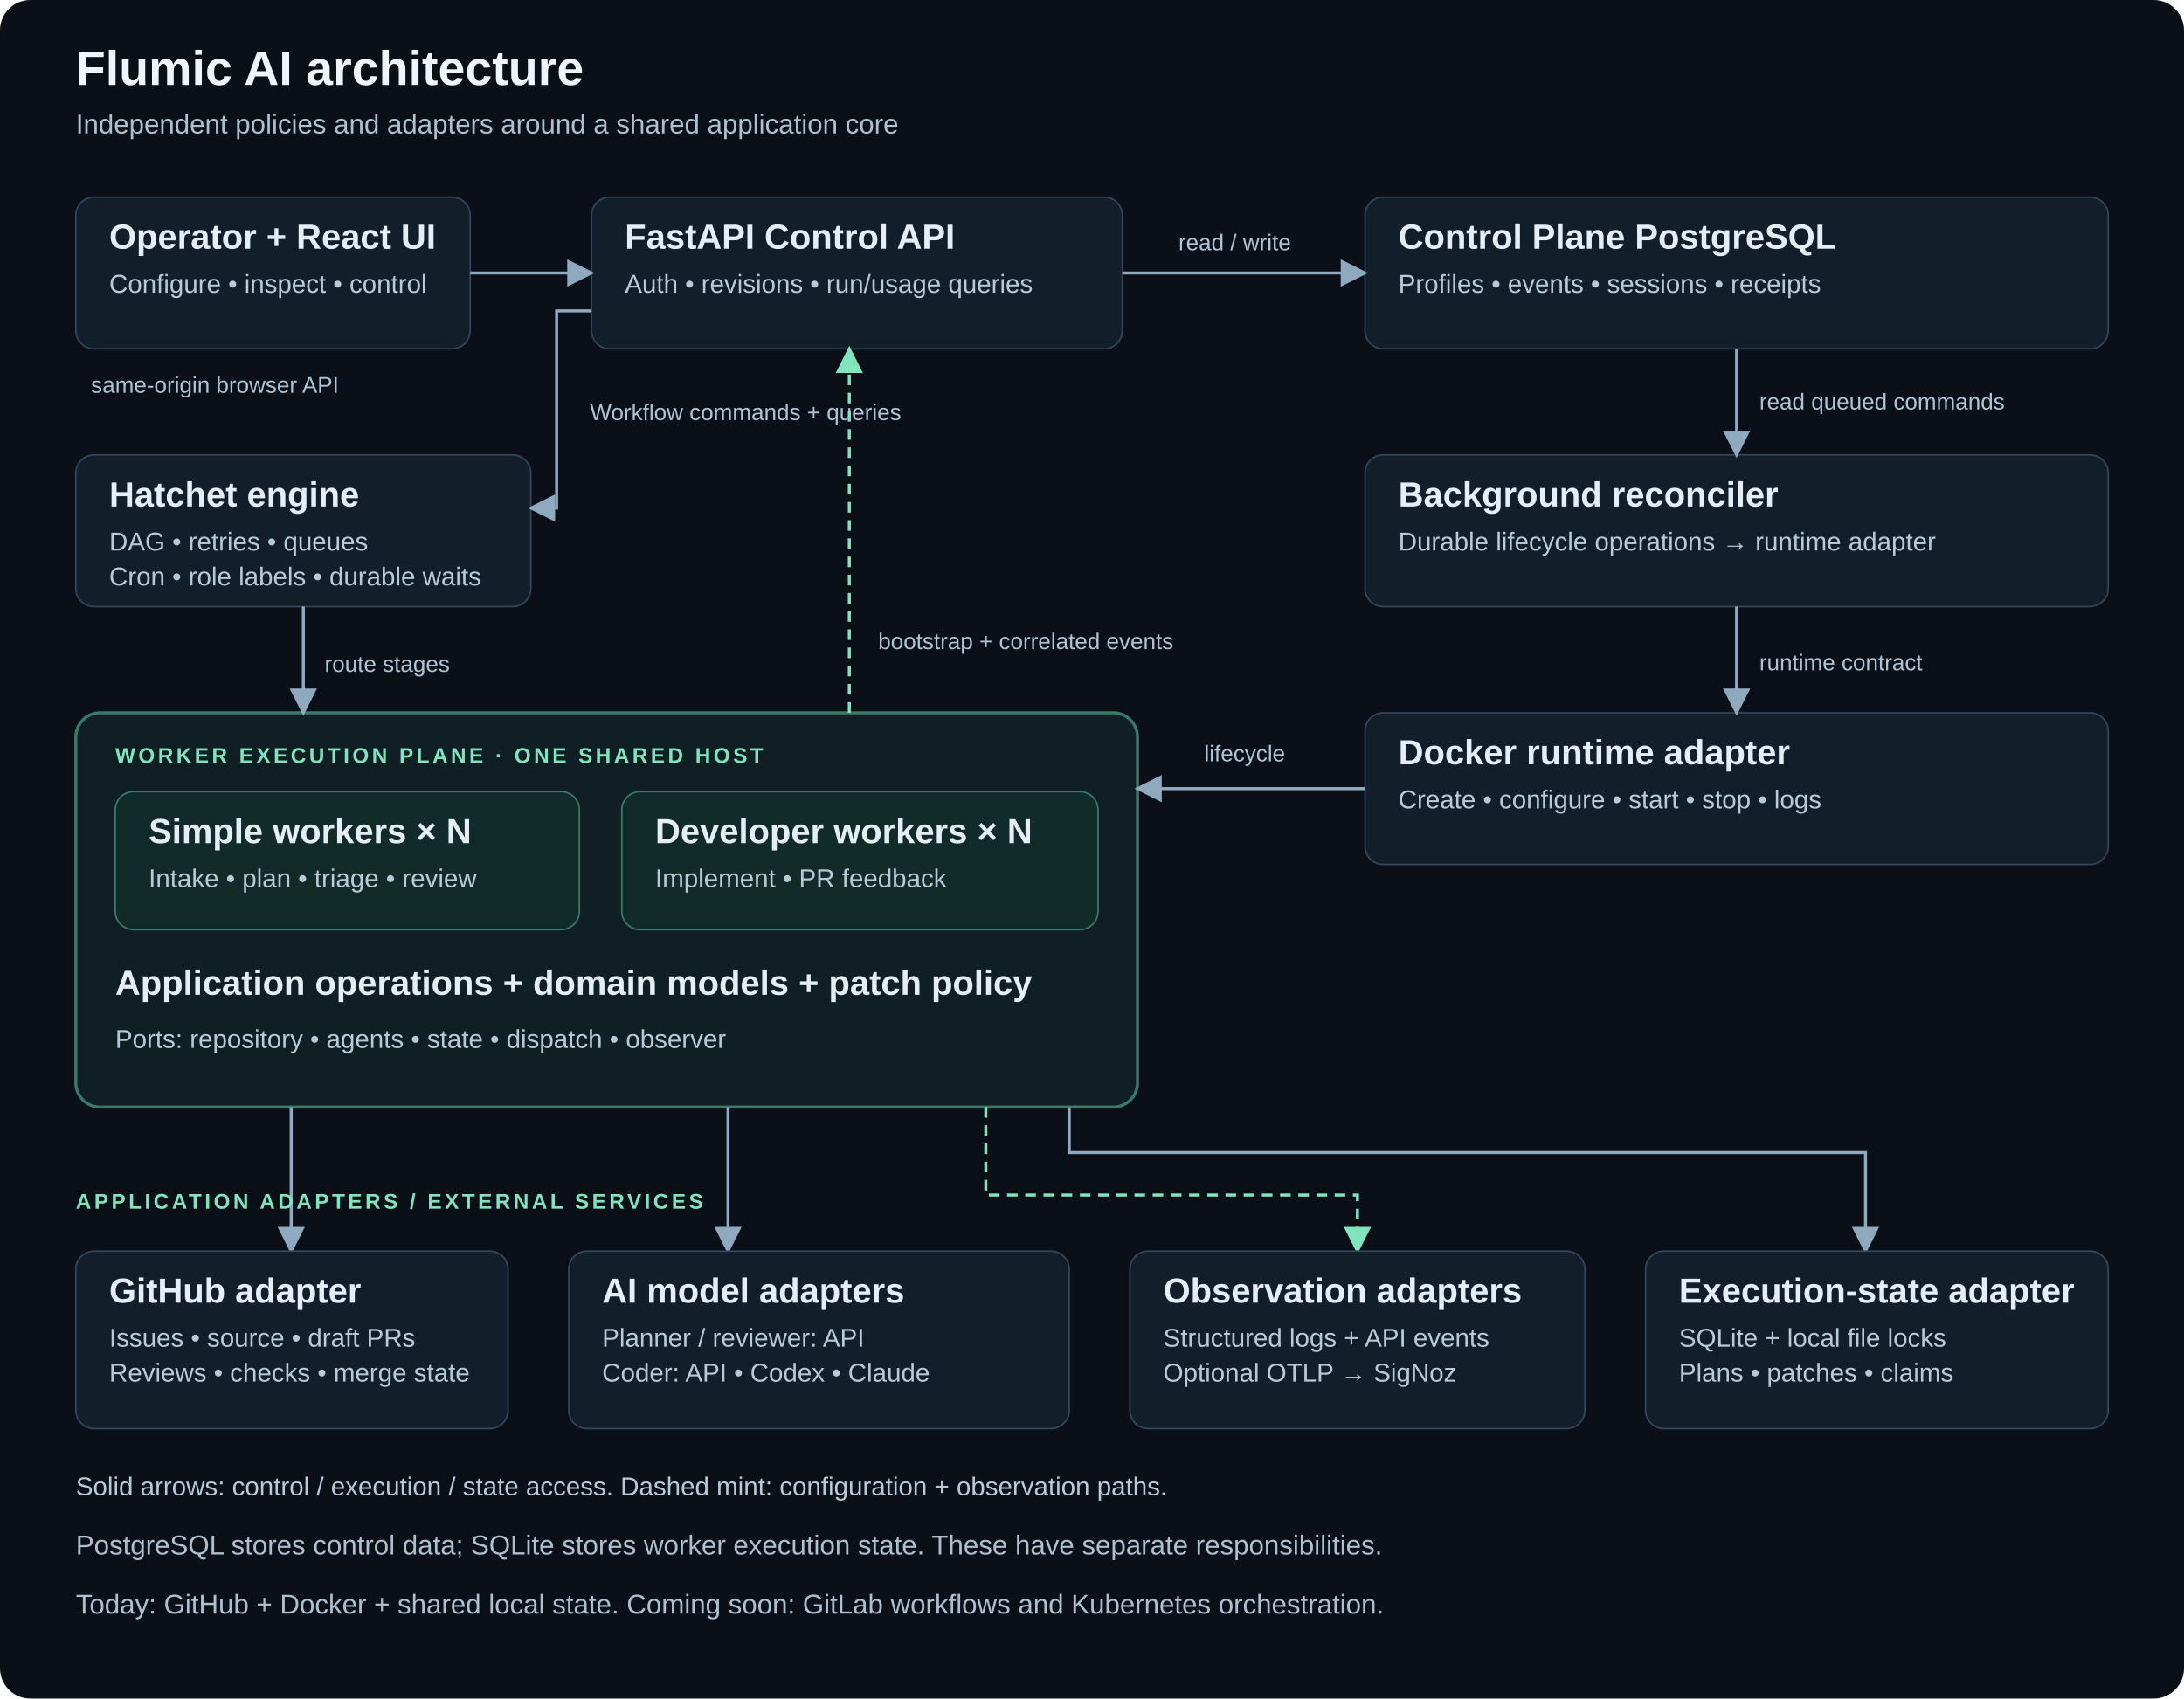
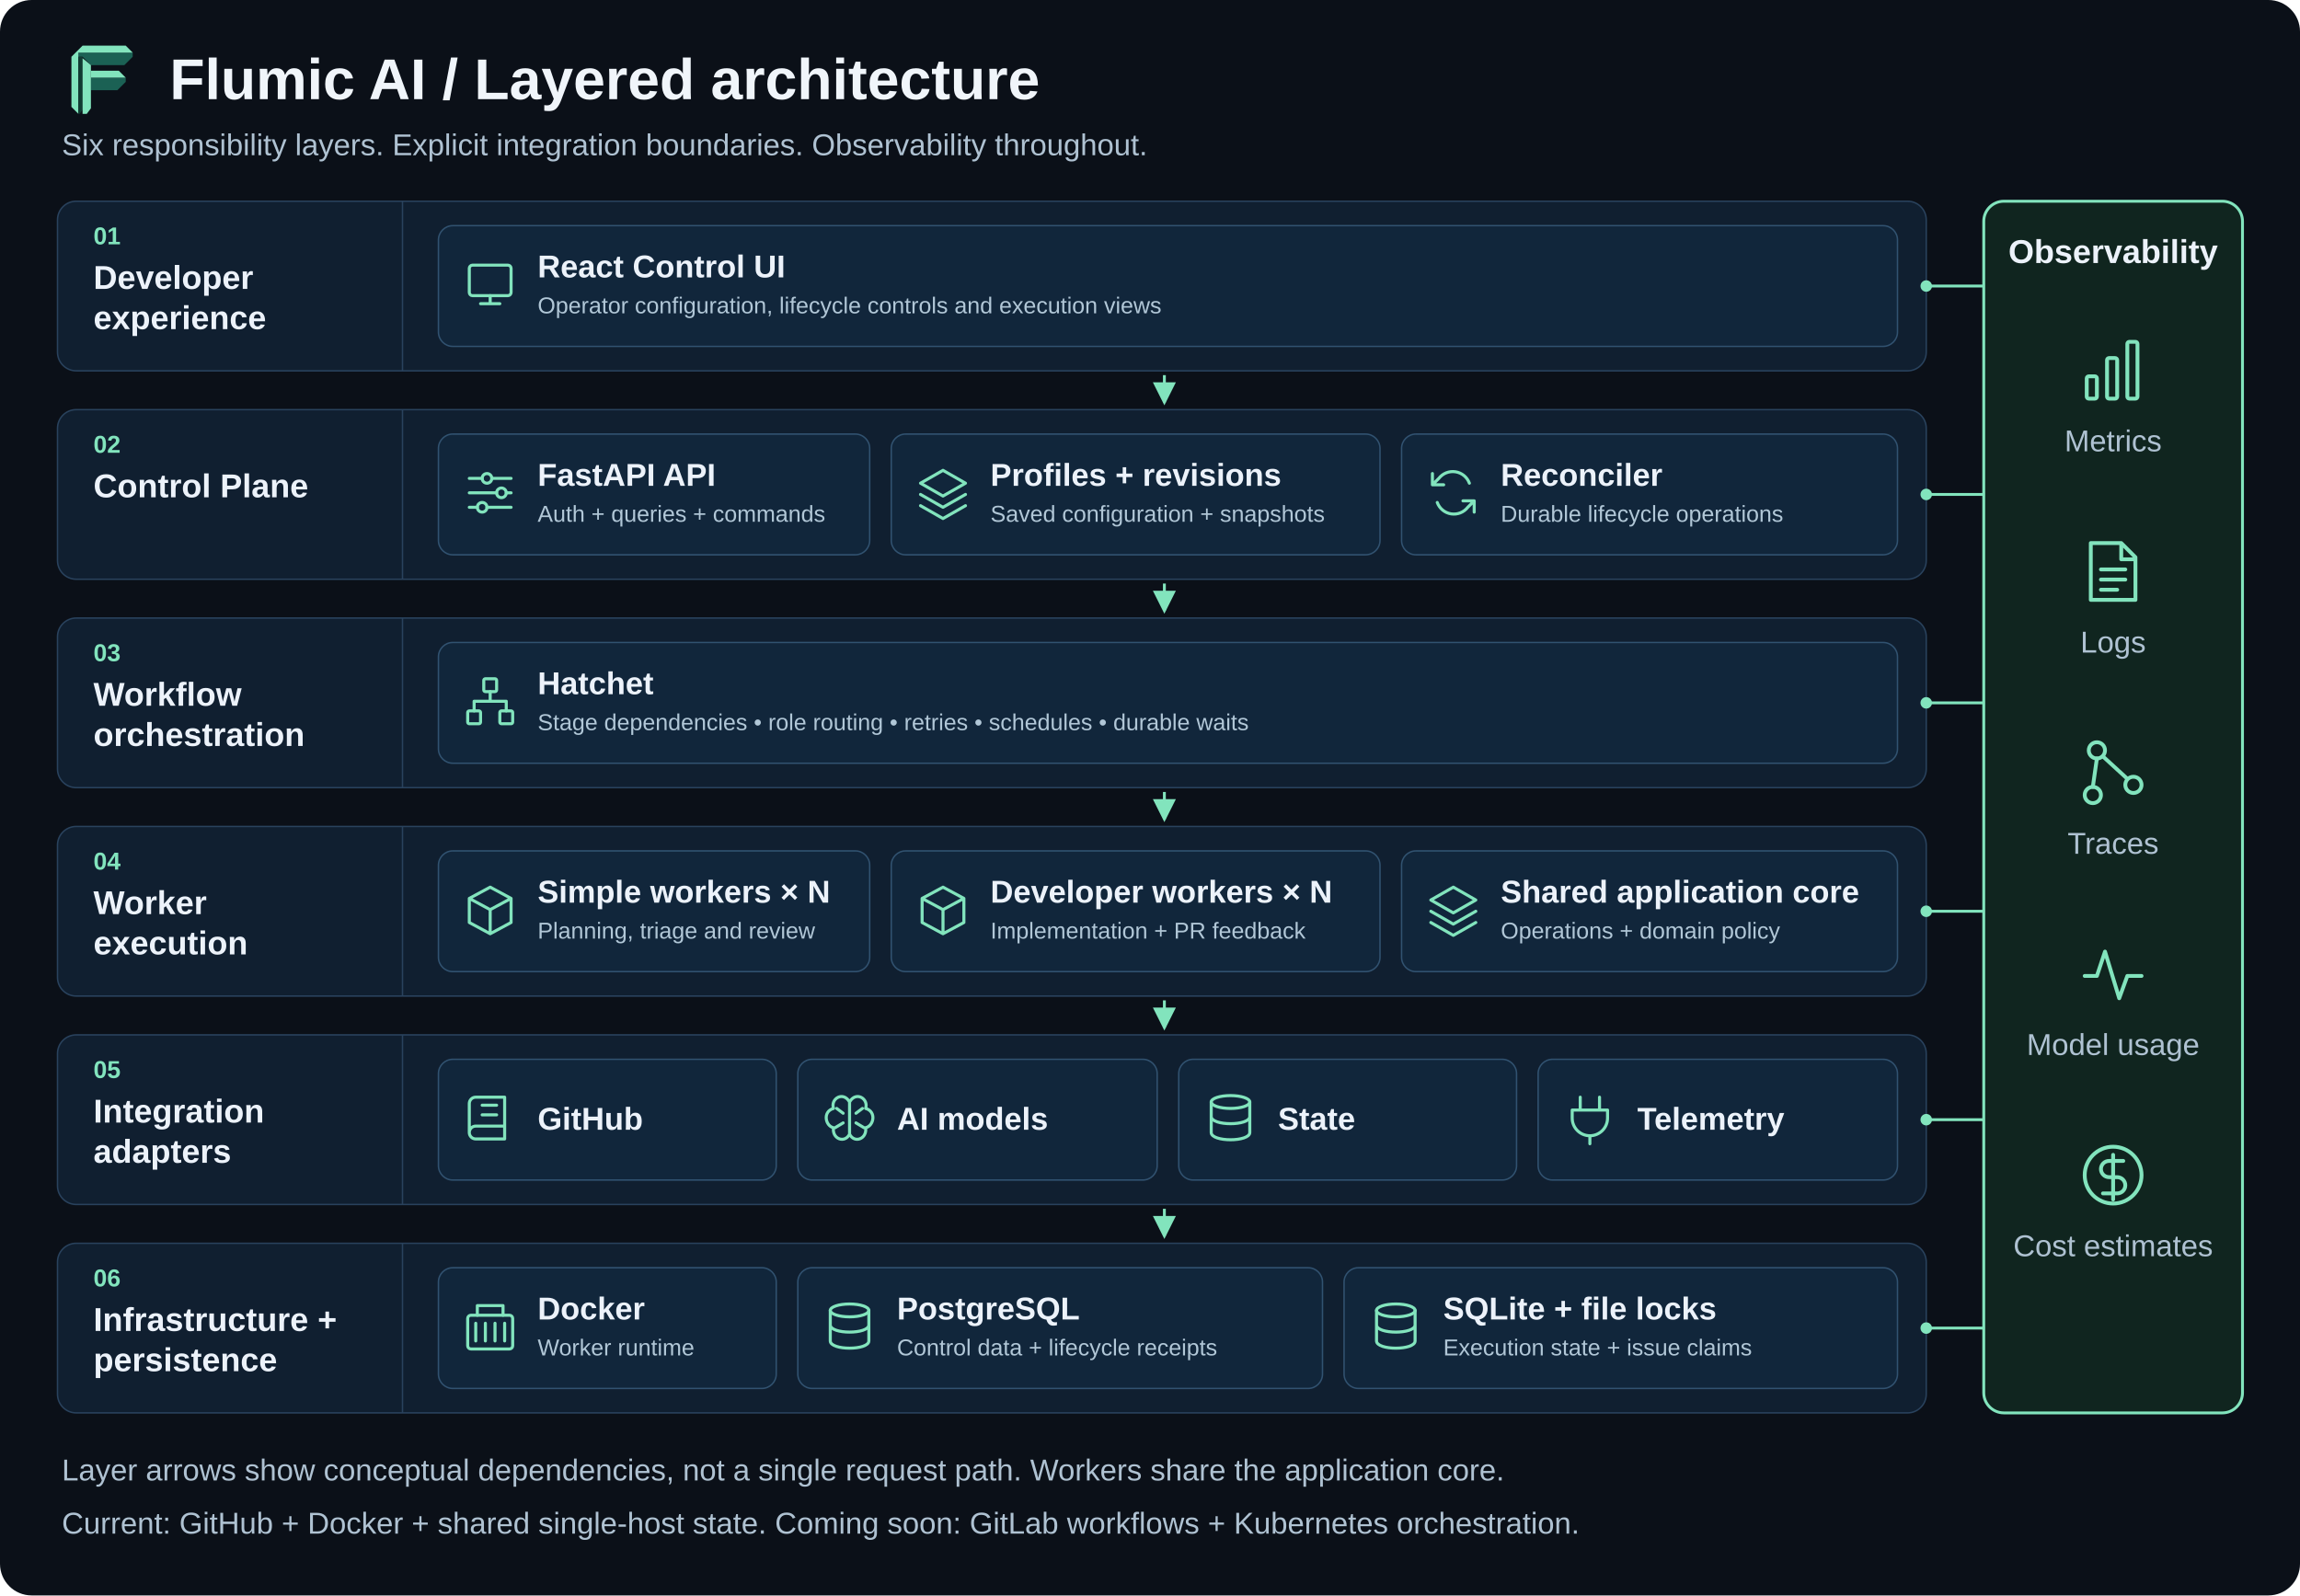
- <svg xmlns="http://www.w3.org/2000/svg" width="1440" height="1120" viewBox="0 0 1440 1120" role="img" aria-labelledby="title description">
+ <svg xmlns="http://www.w3.org/2000/svg" width="1600" height="1110" viewBox="0 0 1600 1110" role="img" aria-labelledby="title description">
  <defs>
-     <marker id="arrow" markerWidth="9" markerHeight="9" refX="8" refY="4.5" orient="auto-start-reverse">
-       <path d="m0 0 9 4.5L0 9Z" fill="#8fa9bf" />
+     <marker id="arrow" markerWidth="8" markerHeight="8" refX="7" refY="4" orient="auto">
+       <path d="m0 0 8 4-8 4Z" fill="#82e4bd" />
    </marker>
-     <marker id="mint" markerWidth="9" markerHeight="9" refX="8" refY="4.5" orient="auto-start-reverse">
-       <path d="m0 0 9 4.5L0 9Z" fill="#82e4bd" />
-     </marker>
+     <symbol id="monitor" viewBox="0 0 32 34">
+       <rect x="3" y="4" width="26" height="19" rx="2" />
+       <path d="M16 23v5m-6 0h12" />
+     </symbol>
+     <symbol id="sliders" viewBox="0 0 32 34">
+       <path d="M3 7h8m6 0h12M3 16h17m6 0h3M3 25h5m6 0h15" />
+       <circle cx="14" cy="7" r="3" />
+       <circle cx="23" cy="16" r="3" />
+       <circle cx="11" cy="25" r="3" />
+     </symbol>
+     <symbol id="reconcile" viewBox="0 0 32 34">
+       <path d="M26 10A11 11 0 0 0 7 7L3 11m0-7v7h7M6 22a11 11 0 0 0 19 3l4-4m0 7v-7h-7" />
+     </symbol>
+     <symbol id="workflow" viewBox="0 0 32 34">
+       <rect x="12" y="2" width="8" height="8" rx="1" />
+       <rect x="2" y="22" width="8" height="8" rx="1" />
+       <rect x="22" y="22" width="8" height="8" rx="1" />
+       <path d="M16 10v6M6 22v-6h20v6" />
+     </symbol>
+     <symbol id="cube" viewBox="0 0 32 34">
+       <path d="m16 2 13 7v15l-13 7L3 24V9Zm0 14L3 9m13 7L29 9M16 16v15" />
+     </symbol>
+     <symbol id="layers" viewBox="0 0 32 34">
+       <path d="m16 2 14 8-14 8L2 10Zm-14 15 14 8 14-8M2 24l14 8 14-8" />
+     </symbol>
+     <symbol id="repo" viewBox="0 0 32 34">
+       <path d="M7 3h18v26H7a4 4 0 0 1 0-8h18M7 3a4 4 0 0 0-4 4v18m8-17h9m-9 6h9" />
+     </symbol>
+     <symbol id="brain" viewBox="0 0 32 34">
+       <path d="M16 6c-4-7-12-2-10 4-7 2-5 11 0 12-1 7 7 10 10 4m0-20c4-7 12-2 10 4 7 2 5 11 0 12 1 7-7 10-10 4ZM16 6v20M8 10l4 3m12-3-4 3M7 22l5-3m13 3-5-3" />
+     </symbol>
+     <symbol id="db" viewBox="0 0 32 34">
+       <ellipse cx="16" cy="6" rx="12" ry="4" />
+       <path d="M4 6v19c0 6 24 6 24 0V6M4 15c0 6 24 6 24 0" />
+     </symbol>
+     <symbol id="plug" viewBox="0 0 32 34">
+       <path d="M10 3v8m12-8v8M5 11h22v5a11 11 0 0 1-22 0Zm11 16v5" />
+     </symbol>
+     <symbol id="container" viewBox="0 0 32 34">
+       <rect x="2" y="9" width="28" height="21" rx="2" />
+       <path d="M7 14v11m6-11v11m6-11v11m6-11v11M8 9V3h16v6" />
+     </symbol>
+     <symbol id="metrics" viewBox="0 0 32 34">
+       <rect x="3" y="19" width="5" height="11" rx="1" />
+       <rect x="13" y="10" width="5" height="20" rx="1" />
+       <rect x="23" y="2" width="5" height="28" rx="1" />
+     </symbol>
+     <symbol id="logs" viewBox="0 0 32 34">
+       <path d="M5 2h15l7 7v21H5ZM20 2v8h7M10 15h12m-12 5h12m-12 5h8" />
+     </symbol>
+     <symbol id="trace" viewBox="0 0 32 34">
+       <circle cx="8" cy="5" r="4" />
+       <circle cx="6" cy="27" r="4" />
+       <circle cx="26" cy="22" r="4" />
+       <path d="M8 9 6 23M11 8l12 11" />
+     </symbol>
+     <symbol id="usage" viewBox="0 0 32 34">
+       <path d="M2 17h6l4-12 7 23 4-11h7" />
+     </symbol>
+     <symbol id="cost" viewBox="0 0 32 34">
+       <circle cx="16" cy="16" r="14" />
+       <path d="M21 9h-7a4 4 0 0 0 0 8h4a4 4 0 0 1 0 8h-7m5-19v22" />
+     </symbol>
  </defs>
-   <style>text{font-family:Arial,Helvetica,sans-serif}.title{font-size:32px;font-weight:700;fill:#eff5fa}.sub{font-size:18px;fill:#aebfce}.name{font-size:23px;font-weight:700;fill:#e5eef6}.body{font-size:17px;fill:#b8cad8}.label{font-size:15px;fill:#afc3d4}.section{font-size:14px;font-weight:700;letter-spacing:2px;fill:#82e4bd}.edge{fill:none;stroke:#8fa9bf;stroke-width:2;marker-end:url(#arrow)}.data{fill:none;stroke:#82e4bd;stroke-width:2;stroke-dasharray:7 5;marker-end:url(#mint)}</style>
-   <rect width="1440" height="1120" rx="20" fill="#0b1018" />
-   <text x="50" y="56" class="title">Flumic AI architecture</text>
-   <text x="50" y="88" class="sub">Independent policies and adapters around a shared application core</text>
-   <rect x="50" y="130" width="260" height="100" rx="12" fill="#131e2b" stroke="#33465b" />
-   <text x="72" y="164" class="name">Operator + React UI</text>
-   <text x="72" y="193" class="body">Configure • inspect • control</text>
-   <rect x="390" y="130" width="350" height="100" rx="12" fill="#131e2b" stroke="#33465b" />
-   <text x="412" y="164" class="name">FastAPI Control API</text>
-   <text x="412" y="193" class="body">Auth • revisions • run/usage queries</text>
-   <rect x="900" y="130" width="490" height="100" rx="12" fill="#131e2b" stroke="#33465b" />
-   <text x="922" y="164" class="name">Control Plane PostgreSQL</text>
-   <text x="922" y="193" class="body">Profiles • events • sessions • receipts</text>
-   <path d="M310 180H390" class="edge" />
-   <text x="60" y="259" class="label">same-origin browser API</text>
-   <path d="M740 180H900" class="edge" />
-   <text x="777" y="165" class="label">read / write</text>
-   <rect x="900" y="300" width="490" height="100" rx="12" fill="#131e2b" stroke="#33465b" />
-   <text x="922" y="334" class="name">Background reconciler</text>
-   <text x="922" y="363" class="body">Durable lifecycle operations → runtime adapter</text>
-   <path d="M1145 230V300" class="edge" />
-   <text x="1160" y="270" class="label">read queued commands</text>
-   <rect x="50" y="300" width="300" height="100" rx="12" fill="#131e2b" stroke="#33465b" />
-   <text x="72" y="334" class="name">Hatchet engine</text>
-   <text x="72" y="363" class="body">DAG • retries • queues</text>
-   <text x="72" y="386" class="body">Cron • role labels • durable waits</text>
-   <path d="M390 205H367V335H350" class="edge" />
-   <text x="389" y="277" class="label">Workflow commands + queries</text>
-   <rect x="900" y="470" width="490" height="100" rx="12" fill="#131e2b" stroke="#33465b" />
-   <text x="922" y="504" class="name">Docker runtime adapter</text>
-   <text x="922" y="533" class="body">Create • configure • start • stop • logs</text>
-   <path d="M1145 400V470" class="edge" />
-   <text x="1160" y="442" class="label">runtime contract</text>
-   <rect x="50" y="470" width="700" height="260" rx="16" fill="#101f24" stroke="#3c7968" stroke-width="2" />
-   <text x="76" y="503" class="section">WORKER EXECUTION PLANE · ONE SHARED HOST</text>
-   <rect x="76" y="522" width="306" height="91" rx="12" fill="#112c28" stroke="#3c7968" />
-   <text x="98" y="556" class="name">Simple workers × N</text>
-   <text x="98" y="585" class="body">Intake • plan • triage • review</text>
-   <rect x="410" y="522" width="314" height="91" rx="12" fill="#112c28" stroke="#3c7968" />
-   <text x="432" y="556" class="name">Developer workers × N</text>
-   <text x="432" y="585" class="body">Implement • PR feedback</text>
-   <text x="76" y="656" class="name">Application operations + domain models + patch policy</text>
-   <text x="76" y="691" class="body">Ports: repository • agents • state • dispatch • observer</text>
-   <path d="M200 400V470" class="edge" />
-   <text x="214" y="443" class="label">route stages</text>
-   <path d="M900 520H750" class="edge" />
-   <text x="794" y="502" class="label">lifecycle</text>
-   <path d="M560 470V230" class="data" />
-   <text x="579" y="428" class="label">bootstrap + correlated events</text>
-   <path d="M192 730V825" class="edge" />
-   <path d="M480 730V825" class="edge" />
-   <path d="M650 730V788H895V825" class="data" />
-   <path d="M705 730V760H1230V825" class="edge" />
-   <text x="50" y="797" class="section">APPLICATION ADAPTERS / EXTERNAL SERVICES</text>
-   <rect x="50" y="825" width="285" height="117" rx="12" fill="#131e2b" stroke="#33465b" />
-   <text x="72" y="859" class="name">GitHub adapter</text>
-   <text x="72" y="888" class="body">Issues • source • draft PRs</text>
-   <text x="72" y="911" class="body">Reviews • checks • merge state</text>
-   <rect x="375" y="825" width="330" height="117" rx="12" fill="#131e2b" stroke="#33465b" />
-   <text x="397" y="859" class="name">AI model adapters</text>
-   <text x="397" y="888" class="body">Planner / reviewer: API</text>
-   <text x="397" y="911" class="body">Coder: API • Codex • Claude</text>
-   <rect x="745" y="825" width="300" height="117" rx="12" fill="#131e2b" stroke="#33465b" />
-   <text x="767" y="859" class="name">Observation adapters</text>
-   <text x="767" y="888" class="body">Structured logs + API events</text>
-   <text x="767" y="911" class="body">Optional OTLP → SigNoz</text>
-   <rect x="1085" y="825" width="305" height="117" rx="12" fill="#131e2b" stroke="#33465b" />
-   <text x="1107" y="859" class="name">Execution-state adapter</text>
-   <text x="1107" y="888" class="body">SQLite + local file locks</text>
-   <text x="1107" y="911" class="body">Plans • patches • claims</text>
-   <text x="50" y="986" class="body">Solid arrows: control / execution / state access. Dashed mint: configuration + observation paths.</text>
-   <text x="50" y="1025" class="sub">PostgreSQL stores control data; SQLite stores worker execution state. These have separate responsibilities.</text>
-   <text x="50" y="1064" class="sub">Today: GitHub + Docker + shared local state. Coming soon: GitLab workflows and Kubernetes orchestration.</text>
+   <style>text{font-family:Arial,Helvetica,sans-serif}.title{font-size:40px;font-weight:700;fill:#f0f5fa}.sub{font-size:21px;fill:#afc2d2}.layer{font-size:23px;font-weight:700;fill:#ecf2fa}.number{font-size:17px;font-weight:700;fill:#82e4bd}.card{font-size:22px;font-weight:600;fill:#ecf2fa}.small{font-size:16px;fill:#b1c7d7}.icon{fill:none;stroke:#82e4bd;stroke-width:1.9;stroke-linecap:round;stroke-linejoin:round}.line{fill:none;stroke:#82e4bd;stroke-width:2;marker-end:url(#arrow)}</style>
+   <rect width="1600" height="1110" rx="22" fill="#0b1018" />
+   <svg x="40" y="24" width="62" height="62" viewBox="0 0 64 64">
+     <rect width="64" height="64" rx="12" fill="#0b1018" />
+     <path d="M15 13h39v3l-6 6H24l-6-6h-3Z" fill="#1b6154" />
+     <path d="M24 31h25v3l-6 6H24Z" fill="#1b6154" />
+     <path d="M24 26h20l5 5H24Z" fill="#82e4bd" />
+     <path d="M10 16 18 8h31l5 5H15v44l-5-5Z" fill="#82e4bd" />
+     <path d="M15 16h3v38l-2 3h-1Z" fill="#103b32" />
+     <path d="m18 17 6 5v31l-3 4h-3Z" fill="#82e4bd" />
+   </svg>
+   <text x="118" y="69" class="title">Flumic AI / Layered architecture</text>
+   <text x="43" y="108" class="sub">Six responsibility layers. Explicit integration boundaries. Observability throughout.</text>
+   <rect x="40" y="140" width="1300" height="118" rx="13" fill="#101f30" stroke="#29425d" />
+   <path d="M280 140v118" stroke="#29425d" />
+   <text x="65" y="170" class="number">01</text>
+   <text x="65" y="201" class="layer">Developer</text>
+   <text x="65" y="229" class="layer">experience</text>
+   <path d="M810 261v19" class="line" />
+   <path d="M1340 199h40" stroke="#82e4bd" stroke-width="2" />
+   <circle cx="1340" cy="199" r="4" fill="#82e4bd" />
+   <rect x="305" y="157" width="1015" height="84" rx="10" fill="#11263b" stroke="#315270" />
+   <use href="#monitor" x="322" y="180" width="38" height="38" class="icon" />
+   <text x="374" y="193" class="card">React Control UI</text>
+   <text x="374" y="218" class="small">Operator configuration, lifecycle controls and execution views</text>
+   <rect x="40" y="285" width="1300" height="118" rx="13" fill="#101f30" stroke="#29425d" />
+   <path d="M280 285v118" stroke="#29425d" />
+   <text x="65" y="315" class="number">02</text>
+   <text x="65" y="346" class="layer">Control Plane</text>
+   <path d="M810 406v19" class="line" />
+   <path d="M1340 344h40" stroke="#82e4bd" stroke-width="2" />
+   <circle cx="1340" cy="344" r="4" fill="#82e4bd" />
+   <rect x="305" y="302" width="300" height="84" rx="10" fill="#11263b" stroke="#315270" />
+   <use href="#sliders" x="322" y="325" width="38" height="38" class="icon" />
+   <text x="374" y="338" class="card">FastAPI API</text>
+   <text x="374" y="363" class="small">Auth + queries + commands</text>
+   <rect x="620" y="302" width="340" height="84" rx="10" fill="#11263b" stroke="#315270" />
+   <use href="#layers" x="637" y="325" width="38" height="38" class="icon" />
+   <text x="689" y="338" class="card">Profiles + revisions</text>
+   <text x="689" y="363" class="small">Saved configuration + snapshots</text>
+   <rect x="975" y="302" width="345" height="84" rx="10" fill="#11263b" stroke="#315270" />
+   <use href="#reconcile" x="992" y="325" width="38" height="38" class="icon" />
+   <text x="1044" y="338" class="card">Reconciler</text>
+   <text x="1044" y="363" class="small">Durable lifecycle operations</text>
+   <rect x="40" y="430" width="1300" height="118" rx="13" fill="#101f30" stroke="#29425d" />
+   <path d="M280 430v118" stroke="#29425d" />
+   <text x="65" y="460" class="number">03</text>
+   <text x="65" y="491" class="layer">Workflow</text>
+   <text x="65" y="519" class="layer">orchestration</text>
+   <path d="M810 551v19" class="line" />
+   <path d="M1340 489h40" stroke="#82e4bd" stroke-width="2" />
+   <circle cx="1340" cy="489" r="4" fill="#82e4bd" />
+   <rect x="305" y="447" width="1015" height="84" rx="10" fill="#11263b" stroke="#315270" />
+   <use href="#workflow" x="322" y="470" width="38" height="38" class="icon" />
+   <text x="374" y="483" class="card">Hatchet</text>
+   <text x="374" y="508" class="small">Stage dependencies • role routing • retries • schedules • durable waits</text>
+   <rect x="40" y="575" width="1300" height="118" rx="13" fill="#101f30" stroke="#29425d" />
+   <path d="M280 575v118" stroke="#29425d" />
+   <text x="65" y="605" class="number">04</text>
+   <text x="65" y="636" class="layer">Worker</text>
+   <text x="65" y="664" class="layer">execution</text>
+   <path d="M810 696v19" class="line" />
+   <path d="M1340 634h40" stroke="#82e4bd" stroke-width="2" />
+   <circle cx="1340" cy="634" r="4" fill="#82e4bd" />
+   <rect x="305" y="592" width="300" height="84" rx="10" fill="#11263b" stroke="#315270" />
+   <use href="#cube" x="322" y="615" width="38" height="38" class="icon" />
+   <text x="374" y="628" class="card">Simple workers × N</text>
+   <text x="374" y="653" class="small">Planning, triage and review</text>
+   <rect x="620" y="592" width="340" height="84" rx="10" fill="#11263b" stroke="#315270" />
+   <use href="#cube" x="637" y="615" width="38" height="38" class="icon" />
+   <text x="689" y="628" class="card">Developer workers × N</text>
+   <text x="689" y="653" class="small">Implementation + PR feedback</text>
+   <rect x="975" y="592" width="345" height="84" rx="10" fill="#11263b" stroke="#315270" />
+   <use href="#layers" x="992" y="615" width="38" height="38" class="icon" />
+   <text x="1044" y="628" class="card">Shared application core</text>
+   <text x="1044" y="653" class="small">Operations + domain policy</text>
+   <rect x="40" y="720" width="1300" height="118" rx="13" fill="#101f30" stroke="#29425d" />
+   <path d="M280 720v118" stroke="#29425d" />
+   <text x="65" y="750" class="number">05</text>
+   <text x="65" y="781" class="layer">Integration</text>
+   <text x="65" y="809" class="layer">adapters</text>
+   <path d="M810 841v19" class="line" />
+   <path d="M1340 779h40" stroke="#82e4bd" stroke-width="2" />
+   <circle cx="1340" cy="779" r="4" fill="#82e4bd" />
+   <rect x="305" y="737" width="235" height="84" rx="10" fill="#11263b" stroke="#315270" />
+   <use href="#repo" x="322" y="760" width="38" height="38" class="icon" />
+   <text x="374" y="786" class="card">GitHub</text>
+   <rect x="555" y="737" width="250" height="84" rx="10" fill="#11263b" stroke="#315270" />
+   <use href="#brain" x="572" y="760" width="38" height="38" class="icon" />
+   <text x="624" y="786" class="card">AI models</text>
+   <rect x="820" y="737" width="235" height="84" rx="10" fill="#11263b" stroke="#315270" />
+   <use href="#db" x="837" y="760" width="38" height="38" class="icon" />
+   <text x="889" y="786" class="card">State</text>
+   <rect x="1070" y="737" width="250" height="84" rx="10" fill="#11263b" stroke="#315270" />
+   <use href="#plug" x="1087" y="760" width="38" height="38" class="icon" />
+   <text x="1139" y="786" class="card">Telemetry</text>
+   <rect x="40" y="865" width="1300" height="118" rx="13" fill="#101f30" stroke="#29425d" />
+   <path d="M280 865v118" stroke="#29425d" />
+   <text x="65" y="895" class="number">06</text>
+   <text x="65" y="926" class="layer">Infrastructure +</text>
+   <text x="65" y="954" class="layer">persistence</text>
+   <path d="M1340 924h40" stroke="#82e4bd" stroke-width="2" />
+   <circle cx="1340" cy="924" r="4" fill="#82e4bd" />
+   <rect x="305" y="882" width="235" height="84" rx="10" fill="#11263b" stroke="#315270" />
+   <use href="#container" x="322" y="905" width="38" height="38" class="icon" />
+   <text x="374" y="918" class="card">Docker</text>
+   <text x="374" y="943" class="small">Worker runtime</text>
+   <rect x="555" y="882" width="365" height="84" rx="10" fill="#11263b" stroke="#315270" />
+   <use href="#db" x="572" y="905" width="38" height="38" class="icon" />
+   <text x="624" y="918" class="card">PostgreSQL</text>
+   <text x="624" y="943" class="small">Control data + lifecycle receipts</text>
+   <rect x="935" y="882" width="385" height="84" rx="10" fill="#11263b" stroke="#315270" />
+   <use href="#db" x="952" y="905" width="38" height="38" class="icon" />
+   <text x="1004" y="918" class="card">SQLite + file locks</text>
+   <text x="1004" y="943" class="small">Execution state + issue claims</text>
+   <rect x="1380" y="140" width="180" height="843" rx="14" fill="#10251f" stroke="#82e4bd" stroke-width="2" />
+   <text x="1470" y="183" class="layer" text-anchor="middle">Observability</text>
+   <use href="#metrics" x="1446" y="235" width="48" height="48" class="icon" />
+   <text x="1470" y="314" class="sub" text-anchor="middle">Metrics</text>
+   <use href="#logs" x="1446" y="375" width="48" height="48" class="icon" />
+   <text x="1470" y="454" class="sub" text-anchor="middle">Logs</text>
+   <use href="#trace" x="1446" y="515" width="48" height="48" class="icon" />
+   <text x="1470" y="594" class="sub" text-anchor="middle">Traces</text>
+   <use href="#usage" x="1446" y="655" width="48" height="48" class="icon" />
+   <text x="1470" y="734" class="sub" text-anchor="middle">Model usage</text>
+   <use href="#cost" x="1446" y="795" width="48" height="48" class="icon" />
+   <text x="1470" y="874" class="sub" text-anchor="middle">Cost estimates</text>
+   <text x="43" y="1030" class="sub">Layer arrows show conceptual dependencies, not a single request path. Workers share the application core.</text>
+   <text x="43" y="1067" class="sub">Current: GitHub + Docker + shared single-host state. Coming soon: GitLab workflows + Kubernetes orchestration.</text>
</svg>
